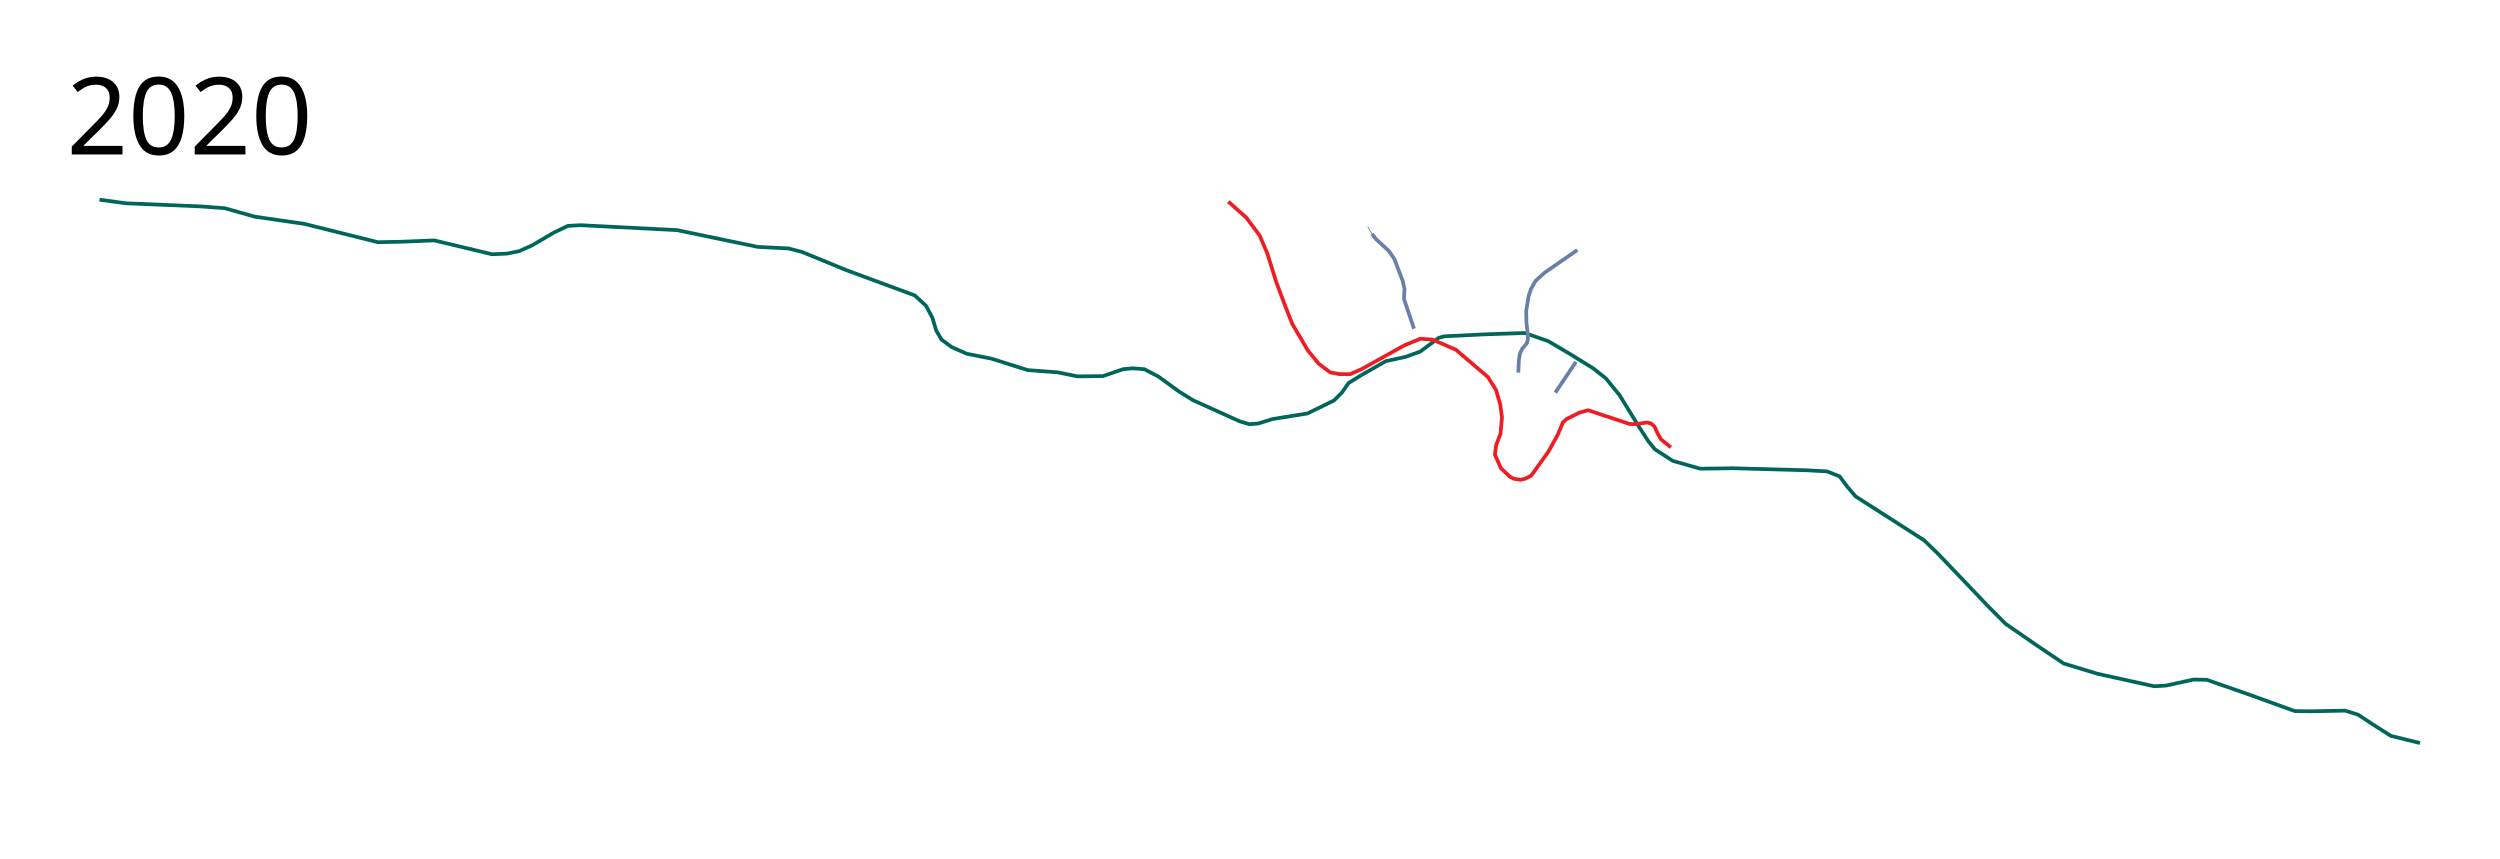
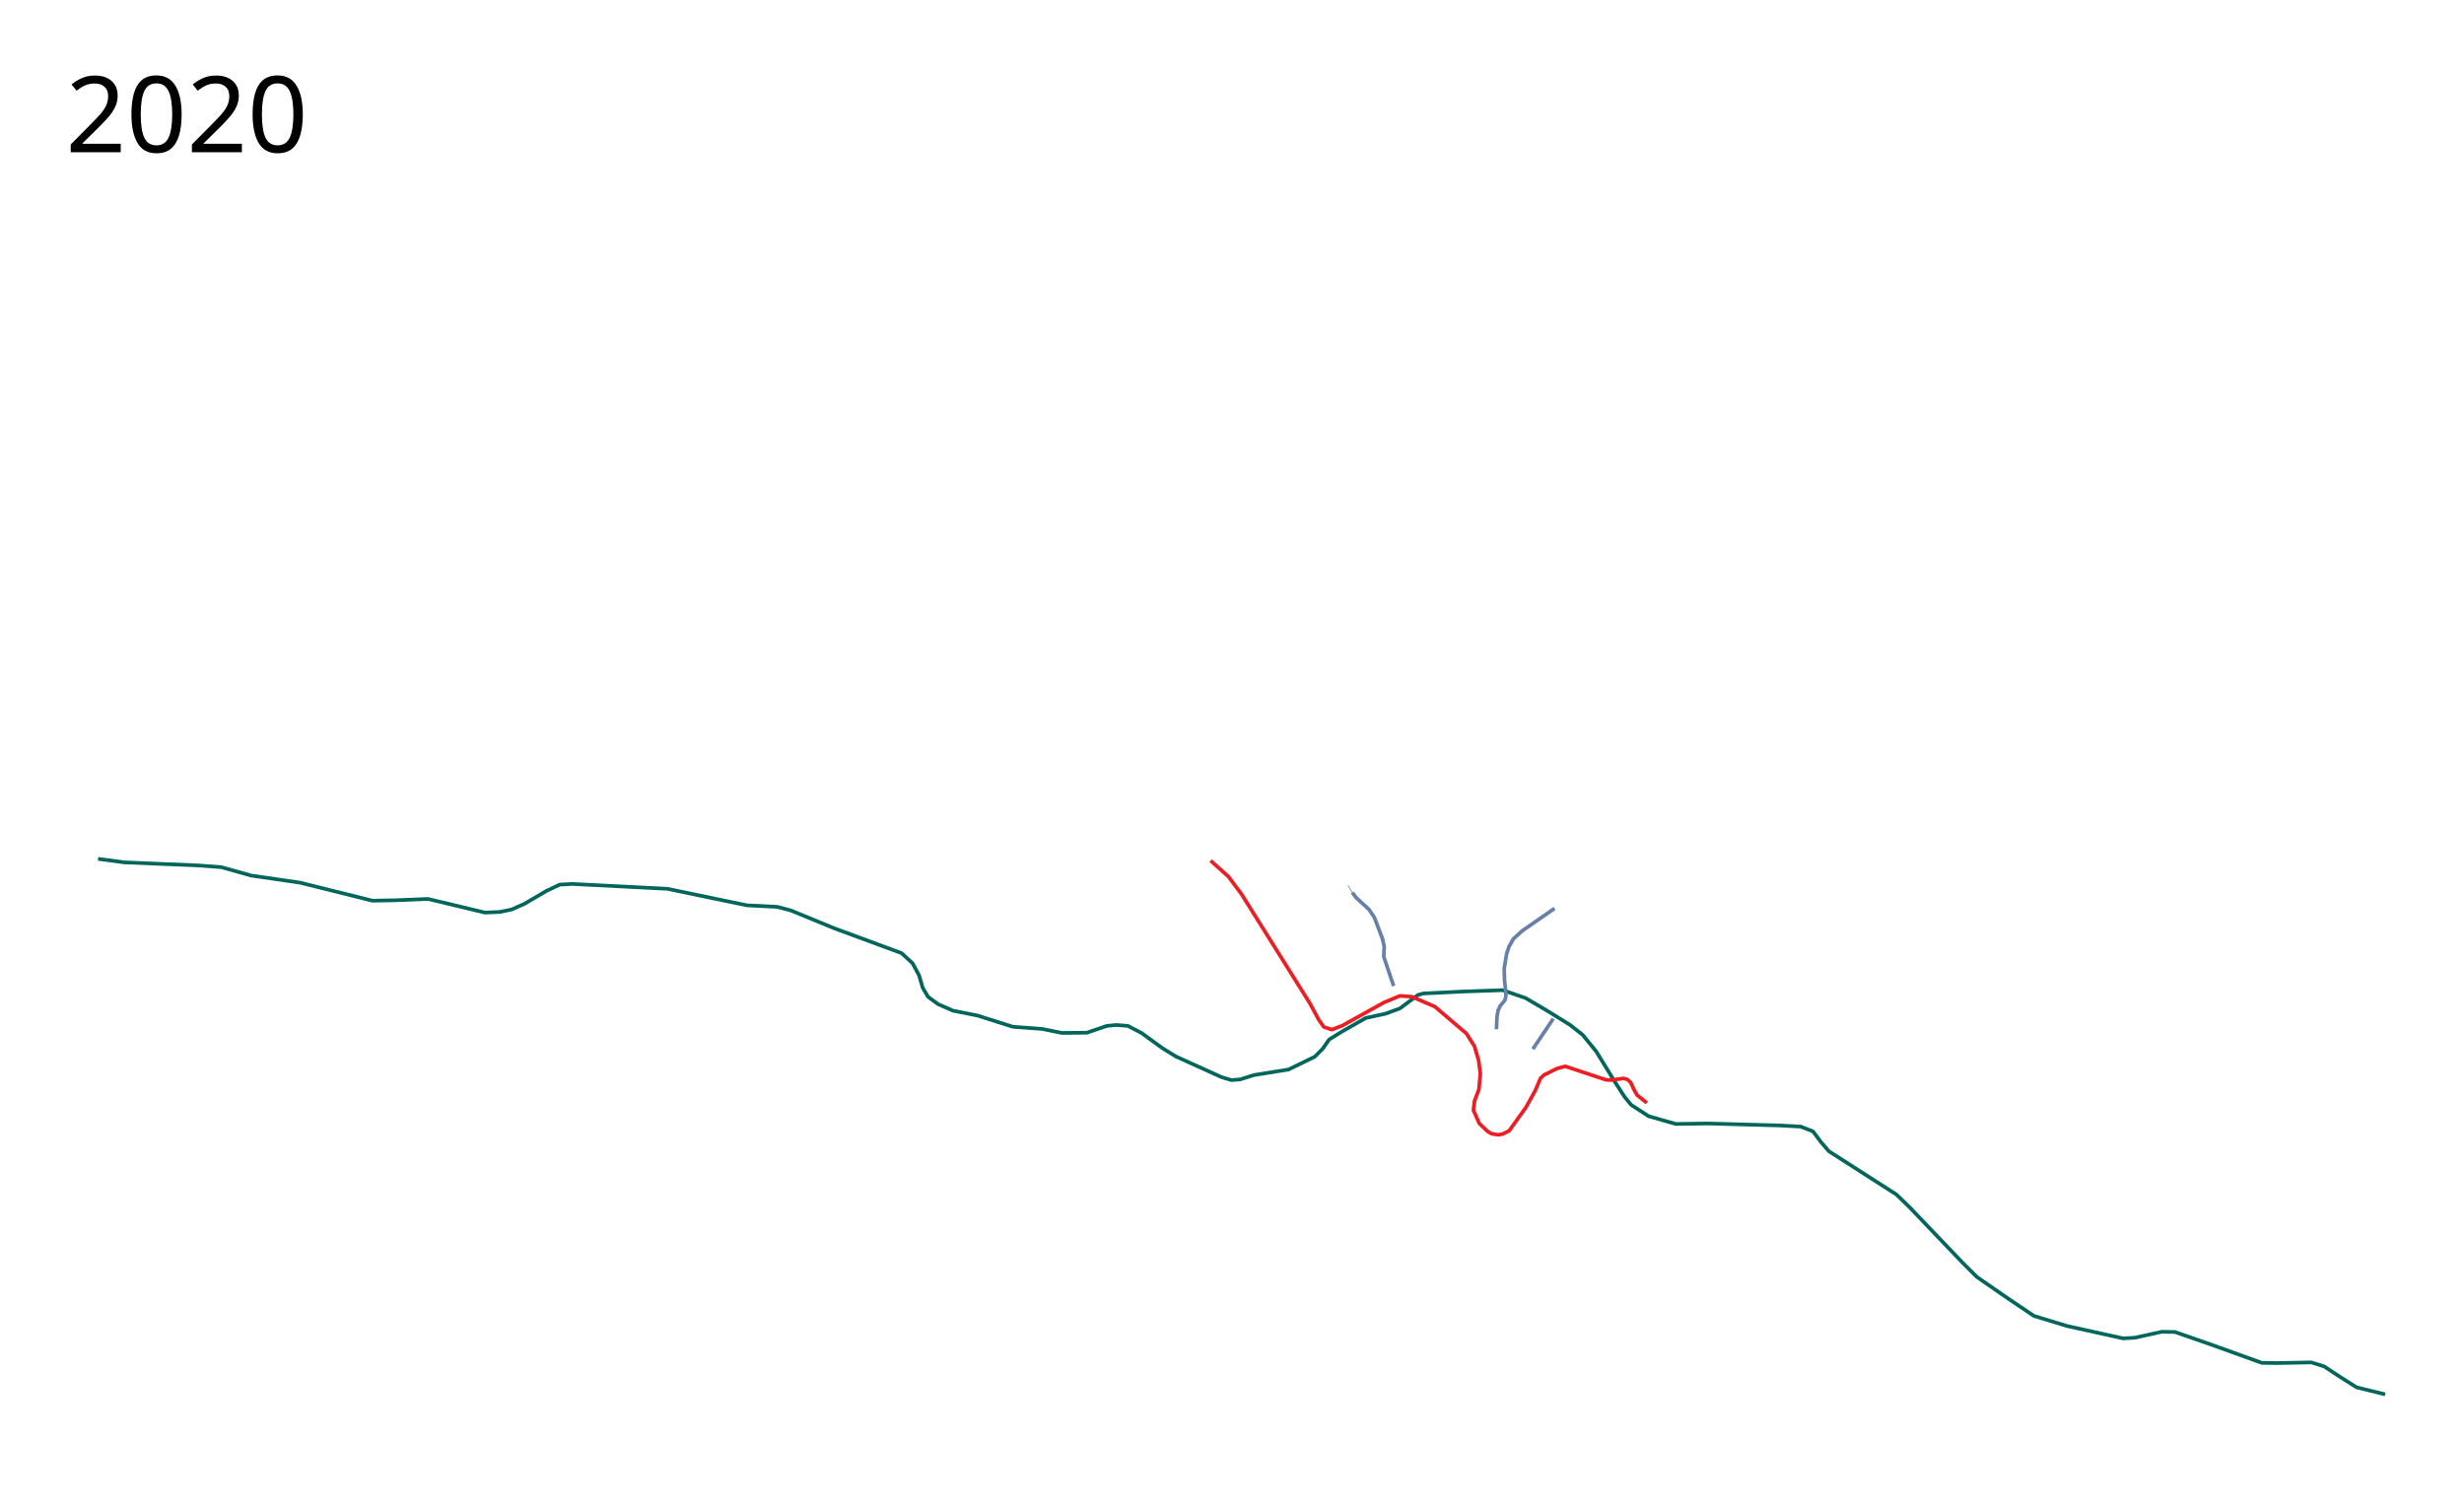
- <svg xmlns="http://www.w3.org/2000/svg" width="3350" height="1150">
+ <svg xmlns="http://www.w3.org/2000/svg" width="3350" height="2050" viewBox="0 -900 3350 2050">
  <path d="M133.332 267.615l35.355 4.794 100.673 4.194L301.12 279l40.449 11.386 66.216 9.588 98.575 24.569 31.46-.6 44.045-1.797 77.602 18.576 20.075-.899 16.18-3.295 17.377-7.79 29.663-17.379 18.277-8.689 17.078-.899 129.137 6.592 108.163 22.472 41.348 2.097 18.277 4.794 59.025 24.27 91.685 33.857 14.98 13.782 8.69 16.18 5.093 17.078 7.191 12.285 13.483 9.887 20.374 8.989 33.258 6.592 48.24 15.28 40.149 2.996 26.367 5.394 34.156-.3 27.266-9.288 12.584-1.199 15.88 1.199 18.876 9.887 27.565 20.075 18.876 11.685 62.322 28.165 13.183 3.895 11.685-.9 19.176-5.992 46.741-7.49 35.655-17.378 10.786-10.787 8.69-12.584 17.977-11.086 32.06-18.277 26.366-5.692 19.775-7.191 24.569-18.277 7.19-2.098 55.43-2.696 52.734-1.798 31.16 10.786 27.566 16.18 32.958 20.374 17.079 13.483 18.277 22.472 25.767 41.947 12.584 19.475 8.989 11.086 23.97 15.58 36.853 10.487 44.044-.599 97.977 2.697 27.864 1.498 16.78 6.591 10.486 14.083 11.086 12.883 91.684 58.726 18.277 17.678 70.112 73.407 20.973 20.974 40.749 28.164 36.853 24.869 45.243 13.782 76.104 16.78 15.88-.9 36.853-8.09 17.678.3 53.332 18.577 64.719 23.37 20.374.3 47.04-.9 17.379 5.394 19.475 12.884 24.569 15.58 38.95 9.588" fill="none" stroke="#00655a" stroke-width="5" stroke-linejoin="round" />
-   <path d="M1645.92 270.109l24.161 21.573 17.834 23.874 10.355 24.161 11.793 37.968 11.218 29.914 10.355 26.463 13.23 22.436 7.48 12.943 14.669 17.834 15.532 11.793 12.656 2.3h14.094l15.533-6.902 56.952-31.64 21.573-8.917 16.107 1.15 31.353 13.52 42.858 36.53 10.93 17.257 5.752 19.56 2.302 17.545-2.014 21.86-5.753 14.958-1.725 12.944 8.053 18.12 11.793 11.219 5.178 2.876 9.204 1.438 6.328-1.438 8.054-4.027 22.723-31.64 12.657-22.723 7.19-16.97 4.89-4.603 17.259-8.63 11.505-3.163 55.514 18.409 8.341.287 15.245-2.3 5.465 1.437 4.602 4.315 4.027 8.917 4.602 8.053 13.232 10.643" fill="none" stroke="#ee1d23" stroke-width="5" stroke-linejoin="round" />
+   <path d="M1645.92 270.109l24.161 21.573 17.834 23.874 93.103 148.7 11.634 21.592 7.205 10.372 10.71 3.646 14.263-5.4 56.952-31.64 21.573-8.917 16.107 1.15 31.353 13.52 42.858 36.53 10.93 17.257 5.753 19.56 2.3 17.545-2.013 21.86-5.753 14.958-1.725 12.944 8.053 18.12 11.793 11.219 5.178 2.876 9.204 1.438 6.328-1.438 8.054-4.027 22.723-31.64 12.657-22.723 7.19-16.97 4.89-4.603 17.259-8.63 11.505-3.163 55.514 18.409 8.341.287 15.245-2.3 5.465 1.437 4.602 4.315 4.027 8.917 4.602 8.053 13.232 10.643" fill="none" stroke="#ee1d23" stroke-width="5" stroke-linejoin="round" />
  <path d="M1894.775 440.543l-13.424-39.864.61-13.83-2.237-10.17-11.187-29.492-7.525-10.983-16.881-15.457-5.695-7.322" fill="none" stroke="#6880a7" stroke-width="5" stroke-linejoin="round" />
  <path d="M1838.436 313.425l-5.695-9.763" fill="none" stroke="#6880a7" stroke-linejoin="round" />
  <path d="M2113.622 334.984l-43.729 30.305-12.203 10.983-6.102 10.78-3.254 9.762-3.254 19.933.407 16.27 1.83 15.662v6.508l-1.424 4.882-6.305 7.525-2.847 6.305-1.424 7.932-.814 17.492M2084.13 526.17l27.662-41.288" fill="none" stroke="#6880a7" stroke-width="5" stroke-linejoin="round" />
-   <text x="89.253" y="206.961" style="line-height:125%;-inkscape-font-specification:Sans" font-weight="400" font-size="144px" font-family="Sans" letter-spacing="0" word-spacing="0">
-     <tspan x="89.253" y="206.961">2020</tspan>
+   <text x="89.253" y="-693.039" style="line-height:125%;-inkscape-font-specification:Sans" font-weight="400" font-size="144px" font-family="Sans" letter-spacing="0" word-spacing="0">
+     <tspan x="89.253" y="-693.039">2020</tspan>
  </text>
</svg>
